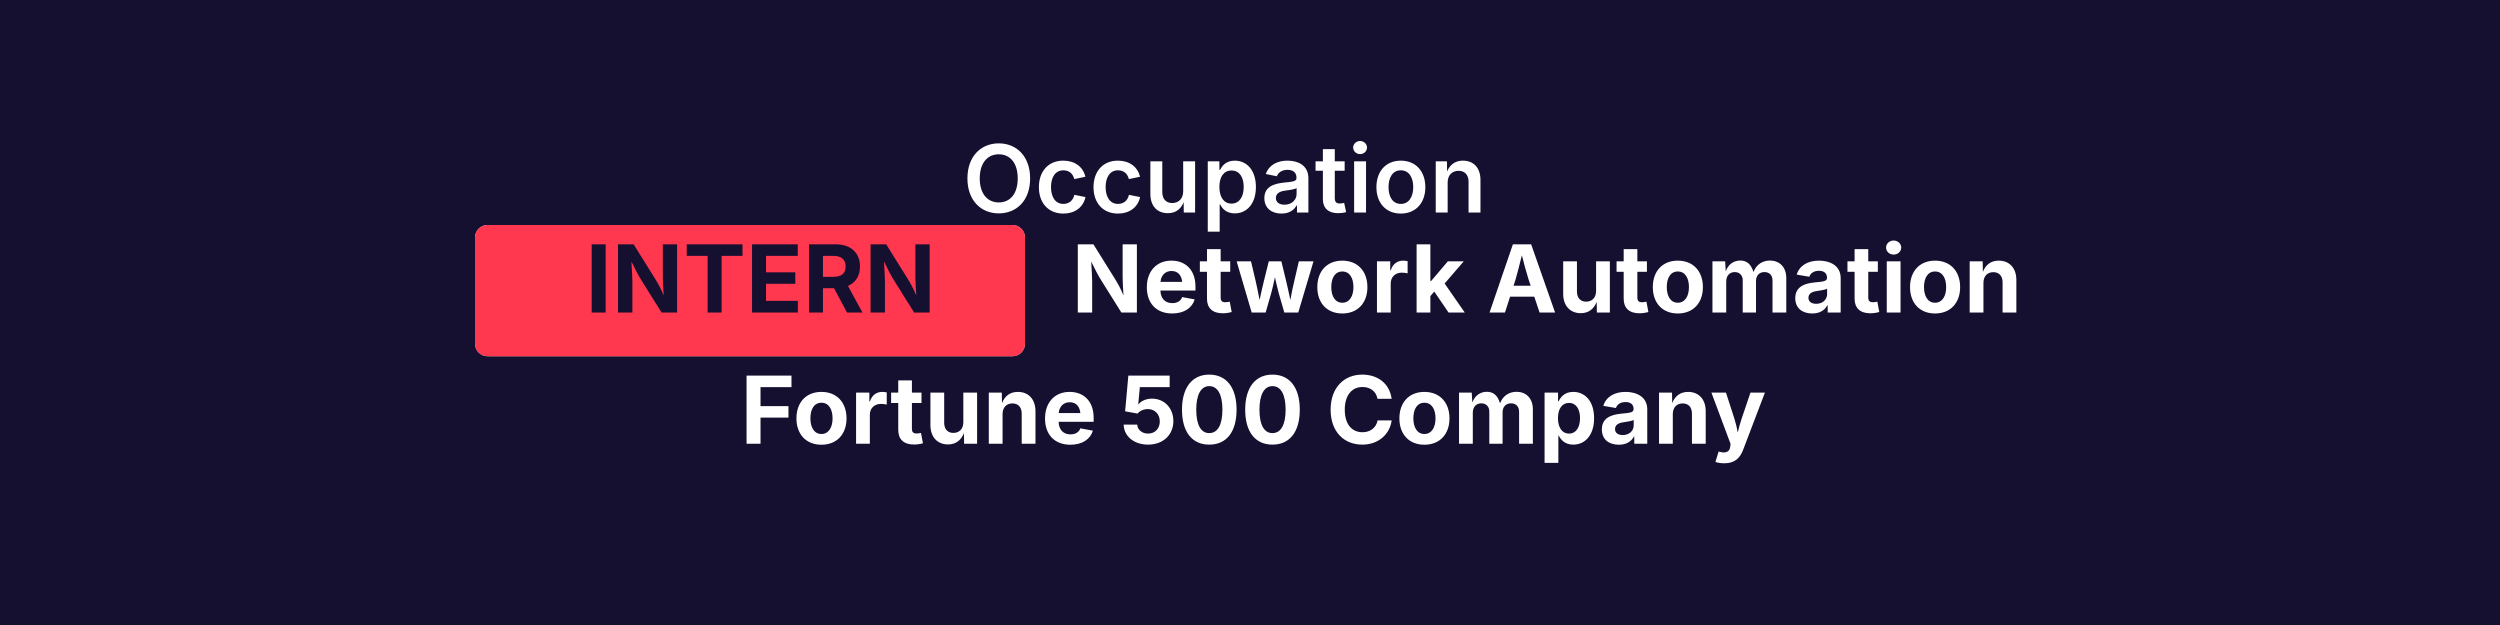
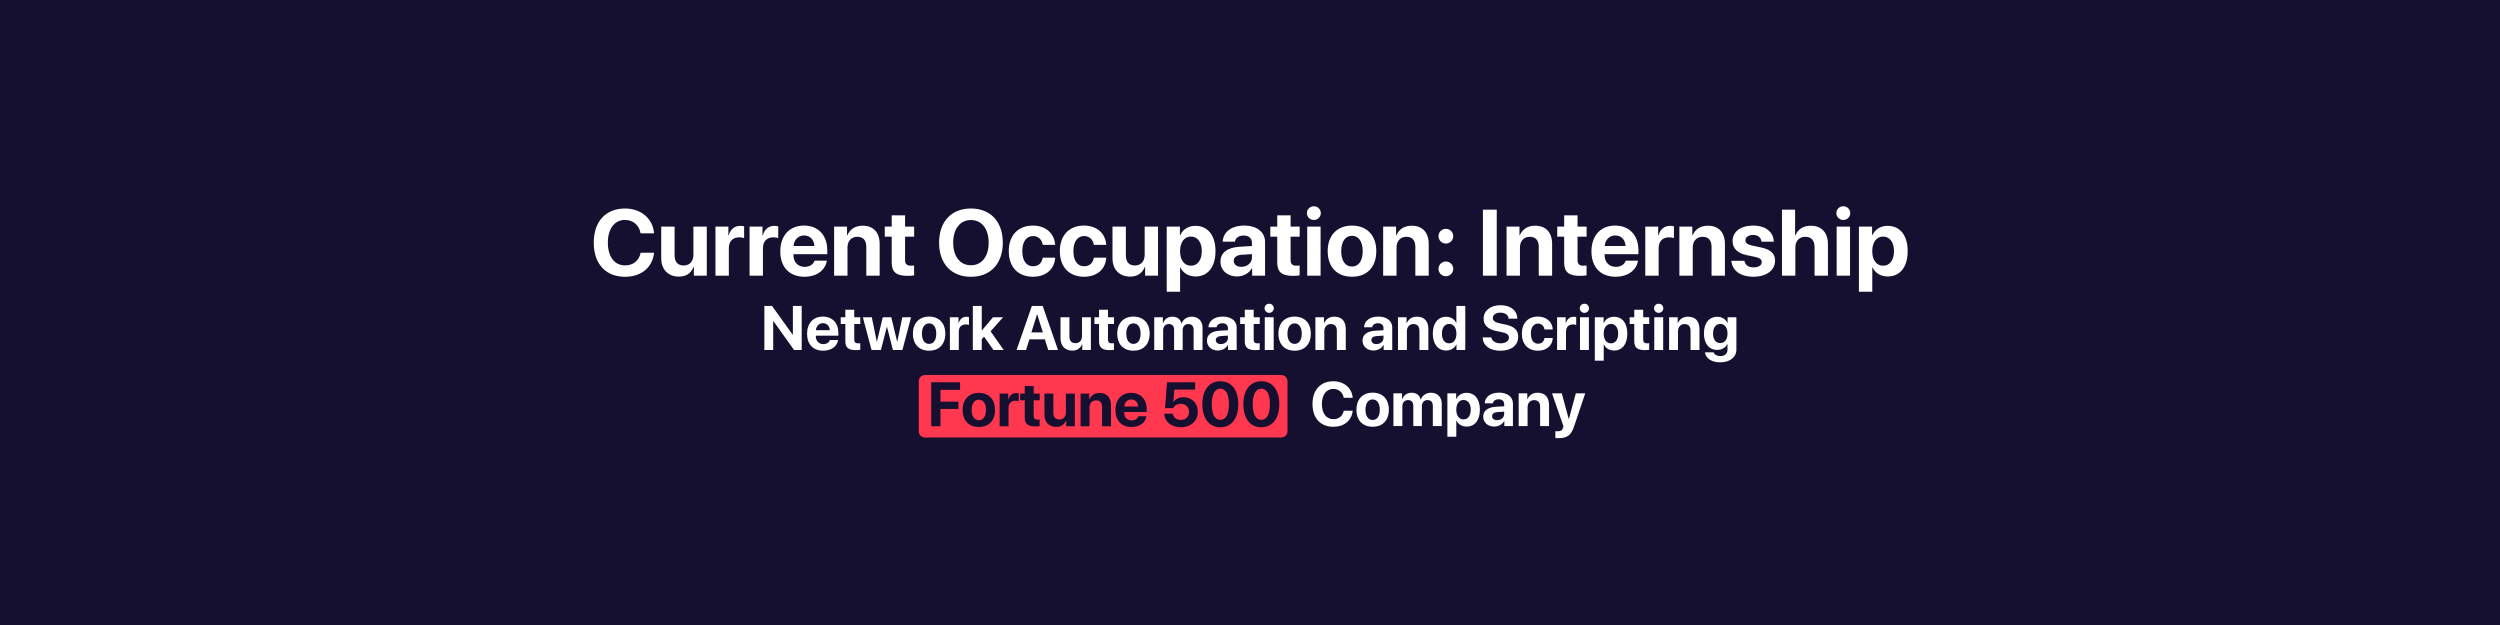
- <svg xmlns="http://www.w3.org/2000/svg" xmlns:xlink="http://www.w3.org/1999/xlink" width="400px" height="100px" viewBox="0 0 400 100" version="1.1">
-   <defs>
-     <rect id="path-1" x="0" y="0" width="88" height="21" rx="2" />
-   </defs>
+ <svg xmlns="http://www.w3.org/2000/svg" width="400px" height="100px" viewBox="0 0 400 100" version="1.1">
+   <defs />
  <g id="Artboard" stroke="none" stroke-width="1" fill="none" fill-rule="evenodd">
    <rect fill="#150F30" x="0" y="0" width="400" height="100" />
-     <text id="Occupation" font-family="SFProDisplay-Heavy, SF Pro Display" font-size="15" font-weight="600" fill="#FFFFFF">
-       <tspan x="154.038" y="34">Occupation</tspan>
-     </text>
-     <g id="Group" transform="translate(76, 36)">
-       <g id="Rectangle-2">
-         <use fill="#D8D8D8" xlink:href="#path-1" />
-         <use fill="#FF374F" xlink:href="#path-1" />
-       </g>
-       <text id="INTERN" font-family="SFProDisplay-Bold, SF Pro Display" font-size="15" font-weight="bold" fill="#150F30">
-         <tspan x="17.688" y="14">INTERN</tspan>
-       </text>
-       <text id="Network-Automation" font-family="SFProDisplay-Bold, SF Pro Display" font-size="15" font-weight="bold" fill="#FFFFFF">
-         <tspan x="95.464" y="14">Network Automation </tspan>
-       </text>
-     </g>
-     <text id="Fortune-500-Company" font-family="SFProDisplay-Bold, SF Pro Display" font-size="15" font-weight="bold" fill="#FFFFFF">
-       <tspan x="118.464" y="71">Fortune 500 Company</tspan>
-     </text>
+     <path d="M123.711,56 L122.3,56 L122.3,48.954 L123.53,48.954 L126.821,53.544 L126.86,53.544 L126.86,48.954 L128.271,48.954 L128.271,56 L127.051,56 L123.755,51.386 L123.711,51.386 L123.711,56 Z M132.788,54.398 L134.097,54.398 C133.94,55.424 133.003,56.112 131.709,56.112 C130.098,56.112 129.131,55.082 129.131,53.407 C129.131,51.737 130.107,50.653 131.655,50.653 C133.179,50.653 134.141,51.684 134.141,53.275 L134.141,53.71 L130.532,53.71 L130.532,53.798 C130.532,54.545 131.006,55.058 131.733,55.058 C132.256,55.058 132.656,54.799 132.788,54.398 Z M131.67,51.708 C131.045,51.708 130.596,52.182 130.547,52.836 L132.769,52.836 C132.739,52.167 132.305,51.708 131.67,51.708 Z M135.254,49.56 L136.68,49.56 L136.68,50.766 L137.646,50.766 L137.646,51.84 L136.68,51.84 L136.68,54.345 C136.68,54.745 136.875,54.936 137.295,54.936 C137.422,54.936 137.554,54.926 137.642,54.911 L137.642,55.961 C137.495,55.995 137.251,56.02 136.963,56.02 C135.732,56.02 135.254,55.609 135.254,54.589 L135.254,51.84 L134.517,51.84 L134.517,50.766 L135.254,50.766 L135.254,49.56 Z M145.771,50.766 L144.385,56 L142.866,56 L141.919,52.299 L141.89,52.299 L140.947,56 L139.448,56 L138.057,50.766 L139.492,50.766 L140.283,54.647 L140.312,54.647 L141.24,50.766 L142.607,50.766 L143.54,54.647 L143.569,54.647 L144.365,50.766 L145.771,50.766 Z M148.657,56.112 C147.075,56.112 146.064,55.097 146.064,53.378 C146.064,51.684 147.09,50.653 148.657,50.653 C150.225,50.653 151.25,51.679 151.25,53.378 C151.25,55.102 150.239,56.112 148.657,56.112 Z M148.657,55.023 C149.355,55.023 149.8,54.433 149.8,53.383 C149.8,52.343 149.351,51.742 148.657,51.742 C147.964,51.742 147.51,52.343 147.51,53.383 C147.51,54.433 147.954,55.023 148.657,55.023 Z M151.982,56 L151.982,50.766 L153.359,50.766 L153.359,51.708 L153.389,51.708 C153.574,51.044 154.019,50.683 154.634,50.683 C154.8,50.683 154.941,50.707 155.039,50.736 L155.039,51.991 C154.922,51.942 154.727,51.908 154.521,51.908 C153.818,51.908 153.408,52.338 153.408,53.075 L153.408,56 L151.982,56 Z M157.1,52.865 L158.877,50.766 L160.493,50.766 L158.496,53.012 L160.591,56 L158.95,56 L157.451,53.871 L157.08,54.271 L157.08,56 L155.654,56 L155.654,48.954 L157.08,48.954 L157.08,52.865 L157.1,52.865 Z M167.715,56 L167.178,54.291 L164.702,54.291 L164.165,56 L162.651,56 L165.098,48.954 L166.831,48.954 L169.282,56 L167.715,56 Z M165.923,50.302 L165.02,53.188 L166.86,53.188 L165.957,50.302 L165.923,50.302 Z M174.541,50.766 L174.541,56 L173.164,56 L173.164,55.058 L173.135,55.058 C172.876,55.717 172.358,56.098 171.567,56.098 C170.435,56.098 169.683,55.36 169.683,54.14 L169.683,50.766 L171.108,50.766 L171.108,53.842 C171.108,54.54 171.455,54.911 172.085,54.911 C172.72,54.911 173.115,54.457 173.115,53.764 L173.115,50.766 L174.541,50.766 Z M175.85,49.56 L177.275,49.56 L177.275,50.766 L178.242,50.766 L178.242,51.84 L177.275,51.84 L177.275,54.345 C177.275,54.745 177.471,54.936 177.891,54.936 C178.018,54.936 178.149,54.926 178.237,54.911 L178.237,55.961 C178.091,55.995 177.847,56.02 177.559,56.02 C176.328,56.02 175.85,55.609 175.85,54.589 L175.85,51.84 L175.112,51.84 L175.112,50.766 L175.85,50.766 L175.85,49.56 Z M181.353,56.112 C179.771,56.112 178.76,55.097 178.76,53.378 C178.76,51.684 179.785,50.653 181.353,50.653 C182.92,50.653 183.945,51.679 183.945,53.378 C183.945,55.102 182.935,56.112 181.353,56.112 Z M181.353,55.023 C182.051,55.023 182.495,54.433 182.495,53.383 C182.495,52.343 182.046,51.742 181.353,51.742 C180.659,51.742 180.205,52.343 180.205,53.383 C180.205,54.433 180.649,55.023 181.353,55.023 Z M184.678,56 L184.678,50.766 L186.055,50.766 L186.055,51.713 L186.084,51.713 C186.304,51.083 186.865,50.668 187.578,50.668 C188.335,50.668 188.862,51.059 189.038,51.742 L189.067,51.742 C189.302,51.083 189.927,50.668 190.693,50.668 C191.719,50.668 192.407,51.371 192.407,52.426 L192.407,56 L190.981,56 L190.981,52.782 C190.981,52.177 190.679,51.845 190.127,51.845 C189.585,51.845 189.229,52.24 189.229,52.821 L189.229,56 L187.856,56 L187.856,52.738 C187.856,52.177 187.539,51.845 187.012,51.845 C186.47,51.845 186.104,52.255 186.104,52.841 L186.104,56 L184.678,56 Z M194.863,56.083 C193.867,56.083 193.11,55.438 193.11,54.496 C193.11,53.544 193.843,52.992 195.146,52.914 L196.465,52.836 L196.465,52.489 C196.465,52.001 196.123,51.718 195.586,51.718 C195.054,51.718 194.717,51.981 194.648,52.367 L193.345,52.367 C193.398,51.352 194.263,50.653 195.649,50.653 C196.992,50.653 197.866,51.347 197.866,52.401 L197.866,56 L196.489,56 L196.489,55.199 L196.46,55.199 C196.167,55.756 195.518,56.083 194.863,56.083 Z M195.332,55.053 C195.952,55.053 196.465,54.647 196.465,54.081 L196.465,53.7 L195.361,53.769 C194.829,53.808 194.526,54.047 194.526,54.418 C194.526,54.809 194.849,55.053 195.332,55.053 Z M199.165,49.56 L200.591,49.56 L200.591,50.766 L201.558,50.766 L201.558,51.84 L200.591,51.84 L200.591,54.345 C200.591,54.745 200.786,54.936 201.206,54.936 C201.333,54.936 201.465,54.926 201.553,54.911 L201.553,55.961 C201.406,55.995 201.162,56.02 200.874,56.02 C199.644,56.02 199.165,55.609 199.165,54.589 L199.165,51.84 L198.428,51.84 L198.428,50.766 L199.165,50.766 L199.165,49.56 Z M203.071,50.058 C202.656,50.058 202.329,49.726 202.329,49.325 C202.329,48.92 202.656,48.593 203.071,48.593 C203.486,48.593 203.813,48.92 203.813,49.325 C203.813,49.726 203.486,50.058 203.071,50.058 Z M202.363,56 L202.363,50.766 L203.789,50.766 L203.789,56 L202.363,56 Z M207.139,56.112 C205.557,56.112 204.546,55.097 204.546,53.378 C204.546,51.684 205.571,50.653 207.139,50.653 C208.706,50.653 209.731,51.679 209.731,53.378 C209.731,55.102 208.721,56.112 207.139,56.112 Z M207.139,55.023 C207.837,55.023 208.281,54.433 208.281,53.383 C208.281,52.343 207.832,51.742 207.139,51.742 C206.445,51.742 205.991,52.343 205.991,53.383 C205.991,54.433 206.436,55.023 207.139,55.023 Z M210.464,56 L210.464,50.766 L211.841,50.766 L211.841,51.698 L211.87,51.698 C212.148,51.049 212.7,50.668 213.506,50.668 C214.668,50.668 215.322,51.4 215.322,52.626 L215.322,56 L213.896,56 L213.896,52.924 C213.896,52.24 213.574,51.85 212.935,51.85 C212.295,51.85 211.89,52.318 211.89,52.997 L211.89,56 L210.464,56 Z M219.756,56.083 C218.76,56.083 218.003,55.438 218.003,54.496 C218.003,53.544 218.735,52.992 220.039,52.914 L221.357,52.836 L221.357,52.489 C221.357,52.001 221.016,51.718 220.479,51.718 C219.946,51.718 219.609,51.981 219.541,52.367 L218.237,52.367 C218.291,51.352 219.155,50.653 220.542,50.653 C221.885,50.653 222.759,51.347 222.759,52.401 L222.759,56 L221.382,56 L221.382,55.199 L221.353,55.199 C221.06,55.756 220.41,56.083 219.756,56.083 Z M220.225,55.053 C220.845,55.053 221.357,54.647 221.357,54.081 L221.357,53.7 L220.254,53.769 C219.722,53.808 219.419,54.047 219.419,54.418 C219.419,54.809 219.741,55.053 220.225,55.053 Z M223.677,56 L223.677,50.766 L225.054,50.766 L225.054,51.698 L225.083,51.698 C225.361,51.049 225.913,50.668 226.719,50.668 C227.881,50.668 228.535,51.4 228.535,52.626 L228.535,56 L227.109,56 L227.109,52.924 C227.109,52.24 226.787,51.85 226.147,51.85 C225.508,51.85 225.103,52.318 225.103,52.997 L225.103,56 L223.677,56 Z M231.382,56.083 C230.073,56.083 229.248,55.048 229.248,53.373 C229.248,51.713 230.078,50.683 231.392,50.683 C232.148,50.683 232.734,51.083 232.988,51.664 L233.018,51.664 L233.018,48.954 L234.443,48.954 L234.443,56 L233.037,56 L233.037,55.102 L233.013,55.102 C232.759,55.678 232.153,56.083 231.382,56.083 Z M231.865,51.825 C231.147,51.825 230.708,52.426 230.708,53.383 C230.708,54.345 231.147,54.936 231.865,54.936 C232.573,54.936 233.027,54.34 233.027,53.383 C233.027,52.431 232.573,51.825 231.865,51.825 Z M237.227,53.988 L238.618,53.988 C238.711,54.579 239.307,54.931 240.107,54.931 C240.894,54.931 241.431,54.55 241.431,54.032 C241.431,53.568 241.099,53.305 240.215,53.124 L239.473,52.978 C238.066,52.699 237.378,52.025 237.378,50.976 C237.378,49.687 238.501,48.832 240.068,48.832 C241.714,48.832 242.749,49.691 242.773,50.985 L241.382,50.985 C241.333,50.385 240.811,50.023 240.068,50.023 C239.341,50.023 238.853,50.365 238.853,50.883 C238.853,51.317 239.194,51.586 240.024,51.752 L240.771,51.903 C242.261,52.201 242.91,52.802 242.91,53.871 C242.91,55.248 241.831,56.117 240.068,56.117 C238.389,56.117 237.271,55.316 237.227,53.988 Z M248.442,52.714 L247.119,52.714 C247.036,52.162 246.67,51.771 246.084,51.771 C245.381,51.771 244.941,52.367 244.941,53.378 C244.941,54.408 245.381,54.994 246.089,54.994 C246.66,54.994 247.031,54.652 247.119,54.081 L248.447,54.081 C248.374,55.316 247.451,56.112 246.074,56.112 C244.497,56.112 243.496,55.087 243.496,53.378 C243.496,51.698 244.497,50.653 246.064,50.653 C247.48,50.653 248.379,51.527 248.442,52.714 Z M249.136,56 L249.136,50.766 L250.513,50.766 L250.513,51.708 L250.542,51.708 C250.728,51.044 251.172,50.683 251.787,50.683 C251.953,50.683 252.095,50.707 252.192,50.736 L252.192,51.991 C252.075,51.942 251.88,51.908 251.675,51.908 C250.972,51.908 250.562,52.338 250.562,53.075 L250.562,56 L249.136,56 Z M253.506,50.058 C253.091,50.058 252.764,49.726 252.764,49.325 C252.764,48.92 253.091,48.593 253.506,48.593 C253.921,48.593 254.248,48.92 254.248,49.325 C254.248,49.726 253.921,50.058 253.506,50.058 Z M252.798,56 L252.798,50.766 L254.224,50.766 L254.224,56 L252.798,56 Z M258.228,50.683 C259.556,50.683 260.371,51.693 260.371,53.383 C260.371,55.067 259.561,56.083 258.252,56.083 C257.49,56.083 256.904,55.712 256.626,55.121 L256.597,55.121 L256.597,57.709 L255.171,57.709 L255.171,50.766 L256.577,50.766 L256.577,51.679 L256.606,51.679 C256.89,51.063 257.471,50.683 258.228,50.683 Z M257.749,54.936 C258.462,54.936 258.911,54.335 258.911,53.383 C258.911,52.436 258.462,51.825 257.749,51.825 C257.051,51.825 256.592,52.445 256.592,53.383 C256.592,54.33 257.051,54.936 257.749,54.936 Z M261.484,49.56 L262.91,49.56 L262.91,50.766 L263.877,50.766 L263.877,51.84 L262.91,51.84 L262.91,54.345 C262.91,54.745 263.105,54.936 263.525,54.936 C263.652,54.936 263.784,54.926 263.872,54.911 L263.872,55.961 C263.726,55.995 263.481,56.02 263.193,56.02 C261.963,56.02 261.484,55.609 261.484,54.589 L261.484,51.84 L260.747,51.84 L260.747,50.766 L261.484,50.766 L261.484,49.56 Z M265.391,50.058 C264.976,50.058 264.648,49.726 264.648,49.325 C264.648,48.92 264.976,48.593 265.391,48.593 C265.806,48.593 266.133,48.92 266.133,49.325 C266.133,49.726 265.806,50.058 265.391,50.058 Z M264.683,56 L264.683,50.766 L266.108,50.766 L266.108,56 L264.683,56 Z M267.056,56 L267.056,50.766 L268.433,50.766 L268.433,51.698 L268.462,51.698 C268.74,51.049 269.292,50.668 270.098,50.668 C271.26,50.668 271.914,51.4 271.914,52.626 L271.914,56 L270.488,56 L270.488,52.924 C270.488,52.24 270.166,51.85 269.526,51.85 C268.887,51.85 268.481,52.318 268.481,52.997 L268.481,56 L267.056,56 Z M275.21,57.973 C273.833,57.973 272.9,57.304 272.788,56.371 L274.185,56.371 C274.297,56.732 274.707,56.977 275.249,56.977 C275.986,56.977 276.396,56.571 276.396,55.966 L276.396,55.048 L276.367,55.048 C276.123,55.604 275.508,55.985 274.751,55.985 C273.472,55.985 272.627,54.999 272.627,53.363 C272.627,51.703 273.447,50.683 274.775,50.683 C275.527,50.683 276.118,51.078 276.392,51.679 L276.416,51.679 L276.416,50.766 L277.822,50.766 L277.822,55.927 C277.822,57.172 276.777,57.973 275.21,57.973 Z M275.234,54.887 C275.947,54.887 276.401,54.32 276.401,53.373 C276.401,52.431 275.947,51.825 275.234,51.825 C274.531,51.825 274.087,52.421 274.087,53.373 C274.087,54.33 274.526,54.887 275.234,54.887 Z" id="Network-Automation-a" fill="#FFFFFF" />
+     <path d="M100.002,44.287 C96.926,44.287 95,42.236 95,38.823 C95,35.417 96.941,33.359 100.002,33.359 C102.544,33.359 104.478,34.97 104.646,37.336 L102.493,37.336 C102.288,36.04 101.292,35.19 100.002,35.19 C98.333,35.19 97.256,36.589 97.256,38.815 C97.256,41.071 98.318,42.463 100.01,42.463 C101.321,42.463 102.266,41.694 102.5,40.441 L104.653,40.441 C104.404,42.8 102.595,44.287 100.002,44.287 Z M113.083,36.259 L113.083,44.111 L111.018,44.111 L111.018,42.697 L110.974,42.697 C110.586,43.686 109.81,44.257 108.623,44.257 C106.924,44.257 105.796,43.151 105.796,41.32 L105.796,36.259 L107.935,36.259 L107.935,40.874 C107.935,41.921 108.455,42.478 109.399,42.478 C110.352,42.478 110.945,41.796 110.945,40.756 L110.945,36.259 L113.083,36.259 Z M114.475,44.111 L114.475,36.259 L116.541,36.259 L116.541,37.673 L116.584,37.673 C116.863,36.677 117.529,36.135 118.452,36.135 C118.701,36.135 118.914,36.171 119.06,36.215 L119.06,38.098 C118.884,38.024 118.591,37.973 118.284,37.973 C117.229,37.973 116.614,38.618 116.614,39.724 L116.614,44.111 L114.475,44.111 Z M119.932,44.111 L119.932,36.259 L121.997,36.259 L121.997,37.673 L122.041,37.673 C122.319,36.677 122.986,36.135 123.909,36.135 C124.158,36.135 124.37,36.171 124.517,36.215 L124.517,38.098 C124.341,38.024 124.048,37.973 123.74,37.973 C122.686,37.973 122.07,38.618 122.07,39.724 L122.07,44.111 L119.932,44.111 Z M130.332,41.708 L132.295,41.708 C132.061,43.247 130.654,44.279 128.713,44.279 C126.296,44.279 124.846,42.734 124.846,40.222 C124.846,37.717 126.311,36.091 128.633,36.091 C130.918,36.091 132.361,37.636 132.361,40.024 L132.361,40.676 L126.948,40.676 L126.948,40.808 C126.948,41.928 127.659,42.697 128.75,42.697 C129.534,42.697 130.134,42.309 130.332,41.708 Z M128.655,37.673 C127.717,37.673 127.043,38.383 126.97,39.365 L130.303,39.365 C130.259,38.361 129.607,37.673 128.655,37.673 Z M133.459,44.111 L133.459,36.259 L135.525,36.259 L135.525,37.658 L135.569,37.658 C135.986,36.684 136.814,36.113 138.022,36.113 C139.766,36.113 140.747,37.211 140.747,39.05 L140.747,44.111 L138.608,44.111 L138.608,39.497 C138.608,38.471 138.125,37.885 137.166,37.885 C136.206,37.885 135.598,38.588 135.598,39.606 L135.598,44.111 L133.459,44.111 Z M142.673,34.45 L144.812,34.45 L144.812,36.259 L146.262,36.259 L146.262,37.871 L144.812,37.871 L144.812,41.628 C144.812,42.229 145.105,42.514 145.735,42.514 C145.925,42.514 146.123,42.5 146.255,42.478 L146.255,44.052 C146.035,44.104 145.669,44.14 145.237,44.14 C143.391,44.14 142.673,43.525 142.673,41.994 L142.673,37.871 L141.567,37.871 L141.567,36.259 L142.673,36.259 L142.673,34.45 Z M155.352,33.359 C158.479,33.359 160.449,35.461 160.449,38.83 C160.449,42.192 158.479,44.287 155.352,44.287 C152.217,44.287 150.254,42.192 150.254,38.83 C150.254,35.461 152.217,33.359 155.352,33.359 Z M155.352,35.205 C153.623,35.205 152.51,36.611 152.51,38.83 C152.51,41.042 153.616,42.441 155.352,42.441 C157.08,42.441 158.186,41.042 158.186,38.83 C158.186,36.611 157.08,35.205 155.352,35.205 Z M168.821,39.182 L166.836,39.182 C166.711,38.354 166.162,37.768 165.283,37.768 C164.229,37.768 163.569,38.662 163.569,40.178 C163.569,41.723 164.229,42.602 165.291,42.602 C166.147,42.602 166.704,42.089 166.836,41.232 L168.828,41.232 C168.718,43.085 167.334,44.279 165.269,44.279 C162.903,44.279 161.401,42.741 161.401,40.178 C161.401,37.658 162.903,36.091 165.254,36.091 C167.378,36.091 168.726,37.402 168.821,39.182 Z M176.995,39.182 L175.01,39.182 C174.885,38.354 174.336,37.768 173.457,37.768 C172.402,37.768 171.743,38.662 171.743,40.178 C171.743,41.723 172.402,42.602 173.464,42.602 C174.321,42.602 174.878,42.089 175.01,41.232 L177.002,41.232 C176.892,43.085 175.508,44.279 173.442,44.279 C171.077,44.279 169.575,42.741 169.575,40.178 C169.575,37.658 171.077,36.091 173.428,36.091 C175.552,36.091 176.899,37.402 176.995,39.182 Z M185.286,36.259 L185.286,44.111 L183.22,44.111 L183.22,42.697 L183.176,42.697 C182.788,43.686 182.012,44.257 180.825,44.257 C179.126,44.257 177.998,43.151 177.998,41.32 L177.998,36.259 L180.137,36.259 L180.137,40.874 C180.137,41.921 180.657,42.478 181.602,42.478 C182.554,42.478 183.147,41.796 183.147,40.756 L183.147,36.259 L185.286,36.259 Z M191.262,36.135 C193.254,36.135 194.478,37.651 194.478,40.185 C194.478,42.712 193.262,44.235 191.299,44.235 C190.156,44.235 189.277,43.679 188.86,42.792 L188.816,42.792 L188.816,46.674 L186.677,46.674 L186.677,36.259 L188.787,36.259 L188.787,37.629 L188.831,37.629 C189.255,36.706 190.127,36.135 191.262,36.135 Z M190.544,42.514 C191.614,42.514 192.288,41.613 192.288,40.185 C192.288,38.764 191.614,37.849 190.544,37.849 C189.497,37.849 188.809,38.779 188.809,40.185 C188.809,41.606 189.497,42.514 190.544,42.514 Z M197.905,44.235 C196.411,44.235 195.276,43.269 195.276,41.855 C195.276,40.427 196.375,39.599 198.33,39.482 L200.308,39.365 L200.308,38.845 C200.308,38.112 199.795,37.688 198.989,37.688 C198.191,37.688 197.686,38.083 197.583,38.662 L195.627,38.662 C195.708,37.138 197.004,36.091 199.084,36.091 C201.099,36.091 202.41,37.131 202.41,38.713 L202.41,44.111 L200.344,44.111 L200.344,42.91 L200.3,42.91 C199.861,43.745 198.887,44.235 197.905,44.235 Z M198.608,42.69 C199.539,42.69 200.308,42.082 200.308,41.232 L200.308,40.661 L198.652,40.764 C197.854,40.822 197.4,41.181 197.4,41.738 C197.4,42.324 197.883,42.69 198.608,42.69 Z M204.358,34.45 L206.497,34.45 L206.497,36.259 L207.947,36.259 L207.947,37.871 L206.497,37.871 L206.497,41.628 C206.497,42.229 206.79,42.514 207.419,42.514 C207.61,42.514 207.808,42.5 207.939,42.478 L207.939,44.052 C207.72,44.104 207.354,44.14 206.921,44.14 C205.076,44.14 204.358,43.525 204.358,41.994 L204.358,37.871 L203.252,37.871 L203.252,36.259 L204.358,36.259 L204.358,34.45 Z M210.217,35.197 C209.595,35.197 209.104,34.699 209.104,34.099 C209.104,33.491 209.595,33 210.217,33 C210.84,33 211.331,33.491 211.331,34.099 C211.331,34.699 210.84,35.197 210.217,35.197 Z M209.155,44.111 L209.155,36.259 L211.294,36.259 L211.294,44.111 L209.155,44.111 Z M216.318,44.279 C213.945,44.279 212.429,42.756 212.429,40.178 C212.429,37.636 213.967,36.091 216.318,36.091 C218.669,36.091 220.208,37.629 220.208,40.178 C220.208,42.763 218.691,44.279 216.318,44.279 Z M216.318,42.646 C217.366,42.646 218.032,41.76 218.032,40.185 C218.032,38.625 217.358,37.724 216.318,37.724 C215.278,37.724 214.597,38.625 214.597,40.185 C214.597,41.76 215.264,42.646 216.318,42.646 Z M221.306,44.111 L221.306,36.259 L223.372,36.259 L223.372,37.658 L223.416,37.658 C223.833,36.684 224.661,36.113 225.869,36.113 C227.612,36.113 228.594,37.211 228.594,39.05 L228.594,44.111 L226.455,44.111 L226.455,39.497 C226.455,38.471 225.972,37.885 225.012,37.885 C224.053,37.885 223.445,38.588 223.445,39.606 L223.445,44.111 L221.306,44.111 Z M231.34,38.969 C230.681,38.969 230.161,38.442 230.161,37.79 C230.161,37.131 230.681,36.611 231.34,36.611 C231.992,36.611 232.52,37.131 232.52,37.79 C232.52,38.442 231.992,38.969 231.34,38.969 Z M231.34,44.199 C230.681,44.199 230.161,43.671 230.161,43.02 C230.161,42.36 230.681,41.84 231.34,41.84 C231.992,41.84 232.52,42.36 232.52,43.02 C232.52,43.671 231.992,44.199 231.34,44.199 Z M239.478,44.111 L237.266,44.111 L237.266,33.542 L239.478,33.542 L239.478,44.111 Z M241.052,44.111 L241.052,36.259 L243.118,36.259 L243.118,37.658 L243.162,37.658 C243.579,36.684 244.407,36.113 245.615,36.113 C247.358,36.113 248.34,37.211 248.34,39.05 L248.34,44.111 L246.201,44.111 L246.201,39.497 C246.201,38.471 245.718,37.885 244.758,37.885 C243.799,37.885 243.191,38.588 243.191,39.606 L243.191,44.111 L241.052,44.111 Z M250.266,34.45 L252.405,34.45 L252.405,36.259 L253.855,36.259 L253.855,37.871 L252.405,37.871 L252.405,41.628 C252.405,42.229 252.698,42.514 253.328,42.514 C253.518,42.514 253.716,42.5 253.848,42.478 L253.848,44.052 C253.628,44.104 253.262,44.14 252.83,44.14 C250.984,44.14 250.266,43.525 250.266,41.994 L250.266,37.871 L249.16,37.871 L249.16,36.259 L250.266,36.259 L250.266,34.45 Z M260.117,41.708 L262.08,41.708 C261.846,43.247 260.439,44.279 258.499,44.279 C256.082,44.279 254.631,42.734 254.631,40.222 C254.631,37.717 256.096,36.091 258.418,36.091 C260.703,36.091 262.146,37.636 262.146,40.024 L262.146,40.676 L256.733,40.676 L256.733,40.808 C256.733,41.928 257.444,42.697 258.535,42.697 C259.319,42.697 259.919,42.309 260.117,41.708 Z M258.44,37.673 C257.502,37.673 256.829,38.383 256.755,39.365 L260.088,39.365 C260.044,38.361 259.392,37.673 258.44,37.673 Z M263.245,44.111 L263.245,36.259 L265.31,36.259 L265.31,37.673 L265.354,37.673 C265.632,36.677 266.299,36.135 267.222,36.135 C267.471,36.135 267.683,36.171 267.83,36.215 L267.83,38.098 C267.654,38.024 267.361,37.973 267.053,37.973 C265.999,37.973 265.383,38.618 265.383,39.724 L265.383,44.111 L263.245,44.111 Z M268.701,44.111 L268.701,36.259 L270.767,36.259 L270.767,37.658 L270.811,37.658 C271.228,36.684 272.056,36.113 273.264,36.113 C275.007,36.113 275.989,37.211 275.989,39.05 L275.989,44.111 L273.85,44.111 L273.85,39.497 C273.85,38.471 273.367,37.885 272.407,37.885 C271.448,37.885 270.84,38.588 270.84,39.606 L270.84,44.111 L268.701,44.111 Z M277.212,38.566 C277.212,37.072 278.501,36.091 280.5,36.091 C282.515,36.091 283.76,37.124 283.804,38.662 L281.833,38.662 C281.768,38.024 281.292,37.592 280.5,37.592 C279.761,37.592 279.27,37.929 279.27,38.449 C279.27,38.852 279.563,39.123 280.354,39.292 L281.694,39.577 C283.335,39.921 284.009,40.566 284.009,41.716 C284.009,43.261 282.595,44.279 280.574,44.279 C278.406,44.279 277.153,43.269 277.014,41.723 L279.102,41.723 C279.233,42.412 279.724,42.778 280.574,42.778 C281.379,42.778 281.877,42.448 281.877,41.936 C281.877,41.518 281.606,41.284 280.837,41.108 L279.497,40.83 C277.981,40.507 277.212,39.746 277.212,38.566 Z M285.115,44.111 L285.115,33.542 L287.217,33.542 L287.217,37.658 L287.261,37.658 C287.678,36.669 288.535,36.113 289.729,36.113 C291.472,36.113 292.468,37.241 292.468,39.057 L292.468,44.111 L290.33,44.111 L290.33,39.511 C290.33,38.5 289.832,37.885 288.857,37.885 C287.847,37.885 287.253,38.596 287.253,39.628 L287.253,44.111 L285.115,44.111 Z M294.929,35.197 C294.307,35.197 293.816,34.699 293.816,34.099 C293.816,33.491 294.307,33 294.929,33 C295.552,33 296.042,33.491 296.042,34.099 C296.042,34.699 295.552,35.197 294.929,35.197 Z M293.867,44.111 L293.867,36.259 L296.006,36.259 L296.006,44.111 L293.867,44.111 Z M302.012,36.135 C304.004,36.135 305.227,37.651 305.227,40.185 C305.227,42.712 304.011,44.235 302.048,44.235 C300.906,44.235 300.027,43.679 299.609,42.792 L299.565,42.792 L299.565,46.674 L297.427,46.674 L297.427,36.259 L299.536,36.259 L299.536,37.629 L299.58,37.629 C300.005,36.706 300.876,36.135 302.012,36.135 Z M301.294,42.514 C302.363,42.514 303.037,41.613 303.037,40.185 C303.037,38.764 302.363,37.849 301.294,37.849 C300.247,37.849 299.558,38.779 299.558,40.185 C299.558,41.606 300.247,42.514 301.294,42.514 Z" id="Current-Occupation:" fill="#FFFFFF" />
+     <rect id="Rectangle-3" fill="#FF374F" x="147" y="60" width="59" height="10" rx="1" />
+     <path d="M213.335,68.285 C211.284,68.285 210,66.918 210,64.643 C210,62.372 211.294,61 213.335,61 C215.029,61 216.318,62.074 216.431,63.651 L214.995,63.651 C214.858,62.787 214.194,62.221 213.335,62.221 C212.222,62.221 211.504,63.153 211.504,64.638 C211.504,66.142 212.212,67.069 213.34,67.069 C214.214,67.069 214.844,66.557 215,65.722 L216.436,65.722 C216.27,67.294 215.063,68.285 213.335,68.285 Z M219.624,68.28 C218.042,68.28 217.031,67.265 217.031,65.546 C217.031,63.852 218.057,62.821 219.624,62.821 C221.191,62.821 222.217,63.847 222.217,65.546 C222.217,67.27 221.206,68.28 219.624,68.28 Z M219.624,67.191 C220.322,67.191 220.767,66.601 220.767,65.551 C220.767,64.511 220.317,63.91 219.624,63.91 C218.931,63.91 218.477,64.511 218.477,65.551 C218.477,66.601 218.921,67.191 219.624,67.191 Z M222.949,68.168 L222.949,62.934 L224.326,62.934 L224.326,63.881 L224.355,63.881 C224.575,63.251 225.137,62.836 225.85,62.836 C226.606,62.836 227.134,63.227 227.31,63.91 L227.339,63.91 C227.573,63.251 228.198,62.836 228.965,62.836 C229.99,62.836 230.679,63.539 230.679,64.594 L230.679,68.168 L229.253,68.168 L229.253,64.95 C229.253,64.345 228.95,64.013 228.398,64.013 C227.856,64.013 227.5,64.408 227.5,64.989 L227.5,68.168 L226.128,68.168 L226.128,64.906 C226.128,64.345 225.811,64.013 225.283,64.013 C224.741,64.013 224.375,64.423 224.375,65.009 L224.375,68.168 L222.949,68.168 Z M234.639,62.851 C235.967,62.851 236.782,63.861 236.782,65.551 C236.782,67.235 235.972,68.251 234.663,68.251 C233.901,68.251 233.315,67.88 233.037,67.289 L233.008,67.289 L233.008,69.877 L231.582,69.877 L231.582,62.934 L232.988,62.934 L232.988,63.847 L233.018,63.847 C233.301,63.231 233.882,62.851 234.639,62.851 Z M234.16,67.104 C234.873,67.104 235.322,66.503 235.322,65.551 C235.322,64.604 234.873,63.993 234.16,63.993 C233.462,63.993 233.003,64.613 233.003,65.551 C233.003,66.498 233.462,67.104 234.16,67.104 Z M239.067,68.251 C238.071,68.251 237.314,67.606 237.314,66.664 C237.314,65.712 238.047,65.16 239.351,65.082 L240.669,65.004 L240.669,64.657 C240.669,64.169 240.327,63.886 239.79,63.886 C239.258,63.886 238.921,64.149 238.853,64.535 L237.549,64.535 C237.603,63.52 238.467,62.821 239.854,62.821 C241.196,62.821 242.07,63.515 242.07,64.569 L242.07,68.168 L240.693,68.168 L240.693,67.367 L240.664,67.367 C240.371,67.924 239.722,68.251 239.067,68.251 Z M239.536,67.221 C240.156,67.221 240.669,66.815 240.669,66.249 L240.669,65.868 L239.565,65.937 C239.033,65.976 238.73,66.215 238.73,66.586 C238.73,66.977 239.053,67.221 239.536,67.221 Z M242.988,68.168 L242.988,62.934 L244.365,62.934 L244.365,63.866 L244.395,63.866 C244.673,63.217 245.225,62.836 246.03,62.836 C247.192,62.836 247.847,63.568 247.847,64.794 L247.847,68.168 L246.421,68.168 L246.421,65.092 C246.421,64.408 246.099,64.018 245.459,64.018 C244.819,64.018 244.414,64.486 244.414,65.165 L244.414,68.168 L242.988,68.168 Z M249.399,70.106 C249.346,70.106 248.906,70.102 248.857,70.092 L248.857,68.988 C248.906,68.998 249.165,69.003 249.219,69.003 C249.736,69.003 249.995,68.837 250.093,68.422 C250.093,68.397 250.146,68.192 250.142,68.168 L248.32,62.934 L249.883,62.934 L250.996,67.025 L251.025,67.025 L252.134,62.934 L253.638,62.934 L251.836,68.28 C251.392,69.623 250.732,70.106 249.399,70.106 Z" id="Company" fill="#FFFFFF" />
+     <path d="M150.475,68.207 L149,68.207 L149,61.161 L153.614,61.161 L153.614,62.377 L150.475,62.377 L150.475,64.267 L153.341,64.267 L153.341,65.434 L150.475,65.434 L150.475,68.207 Z M156.617,68.319 C155.035,68.319 154.024,67.304 154.024,65.585 C154.024,63.891 155.05,62.86 156.617,62.86 C158.185,62.86 159.21,63.886 159.21,65.585 C159.21,67.309 158.199,68.319 156.617,68.319 Z M156.617,67.23 C157.315,67.23 157.76,66.64 157.76,65.59 C157.76,64.55 157.311,63.949 156.617,63.949 C155.924,63.949 155.47,64.55 155.47,65.59 C155.47,66.64 155.914,67.23 156.617,67.23 Z M159.942,68.207 L159.942,62.973 L161.319,62.973 L161.319,63.915 L161.349,63.915 C161.534,63.251 161.979,62.89 162.594,62.89 C162.76,62.89 162.901,62.914 162.999,62.943 L162.999,64.198 C162.882,64.149 162.687,64.115 162.481,64.115 C161.778,64.115 161.368,64.545 161.368,65.282 L161.368,68.207 L159.942,68.207 Z M163.961,61.767 L165.387,61.767 L165.387,62.973 L166.354,62.973 L166.354,64.047 L165.387,64.047 L165.387,66.552 C165.387,66.952 165.582,67.143 166.002,67.143 C166.129,67.143 166.261,67.133 166.349,67.118 L166.349,68.168 C166.202,68.202 165.958,68.227 165.67,68.227 C164.439,68.227 163.961,67.816 163.961,66.796 L163.961,64.047 L163.224,64.047 L163.224,62.973 L163.961,62.973 L163.961,61.767 Z M171.969,62.973 L171.969,68.207 L170.592,68.207 L170.592,67.265 L170.562,67.265 C170.304,67.924 169.786,68.305 168.995,68.305 C167.862,68.305 167.11,67.567 167.11,66.347 L167.11,62.973 L168.536,62.973 L168.536,66.049 C168.536,66.747 168.883,67.118 169.513,67.118 C170.147,67.118 170.543,66.664 170.543,65.971 L170.543,62.973 L171.969,62.973 Z M172.896,68.207 L172.896,62.973 L174.273,62.973 L174.273,63.905 L174.303,63.905 C174.581,63.256 175.133,62.875 175.938,62.875 C177.101,62.875 177.755,63.607 177.755,64.833 L177.755,68.207 L176.329,68.207 L176.329,65.131 C176.329,64.447 176.007,64.057 175.367,64.057 C174.728,64.057 174.322,64.525 174.322,65.204 L174.322,68.207 L172.896,68.207 Z M182.125,66.605 L183.434,66.605 C183.277,67.631 182.34,68.319 181.046,68.319 C179.435,68.319 178.468,67.289 178.468,65.614 C178.468,63.944 179.444,62.86 180.992,62.86 C182.516,62.86 183.478,63.891 183.478,65.482 L183.478,65.917 L179.869,65.917 L179.869,66.005 C179.869,66.752 180.343,67.265 181.07,67.265 C181.593,67.265 181.993,67.006 182.125,66.605 Z M181.007,63.915 C180.382,63.915 179.933,64.389 179.884,65.043 L182.105,65.043 C182.076,64.374 181.642,63.915 181.007,63.915 Z M188.927,68.363 C187.418,68.363 186.324,67.465 186.285,66.186 L187.647,66.186 C187.73,66.796 188.253,67.196 188.932,67.196 C189.708,67.196 190.245,66.664 190.245,65.897 C190.245,65.141 189.708,64.608 188.937,64.608 C188.37,64.608 187.931,64.872 187.691,65.297 L186.407,65.297 L186.729,61.161 L191.227,61.161 L191.227,62.333 L187.901,62.333 L187.73,64.315 L187.76,64.315 C188.053,63.842 188.634,63.554 189.347,63.554 C190.689,63.554 191.651,64.521 191.651,65.863 C191.651,67.353 190.543,68.363 188.927,68.363 Z M195.255,68.363 C193.468,68.363 192.379,66.952 192.379,64.672 C192.379,62.396 193.478,61 195.255,61 C197.032,61 198.126,62.392 198.126,64.667 C198.126,66.942 197.042,68.363 195.255,68.363 Z M195.255,67.182 C196.124,67.182 196.627,66.288 196.627,64.672 C196.627,63.065 196.119,62.182 195.255,62.182 C194.396,62.182 193.878,63.07 193.878,64.672 C193.878,66.288 194.386,67.182 195.255,67.182 Z M201.812,68.363 C200.025,68.363 198.937,66.952 198.937,64.672 C198.937,62.396 200.035,61 201.812,61 C203.59,61 204.684,62.392 204.684,64.667 C204.684,66.942 203.6,68.363 201.812,68.363 Z M201.812,67.182 C202.682,67.182 203.185,66.288 203.185,64.672 C203.185,63.065 202.677,62.182 201.812,62.182 C200.953,62.182 200.436,63.07 200.436,64.672 C200.436,66.288 200.943,67.182 201.812,67.182 Z" id="Fortune-500" fill="#150F30" />
  </g>
</svg>
